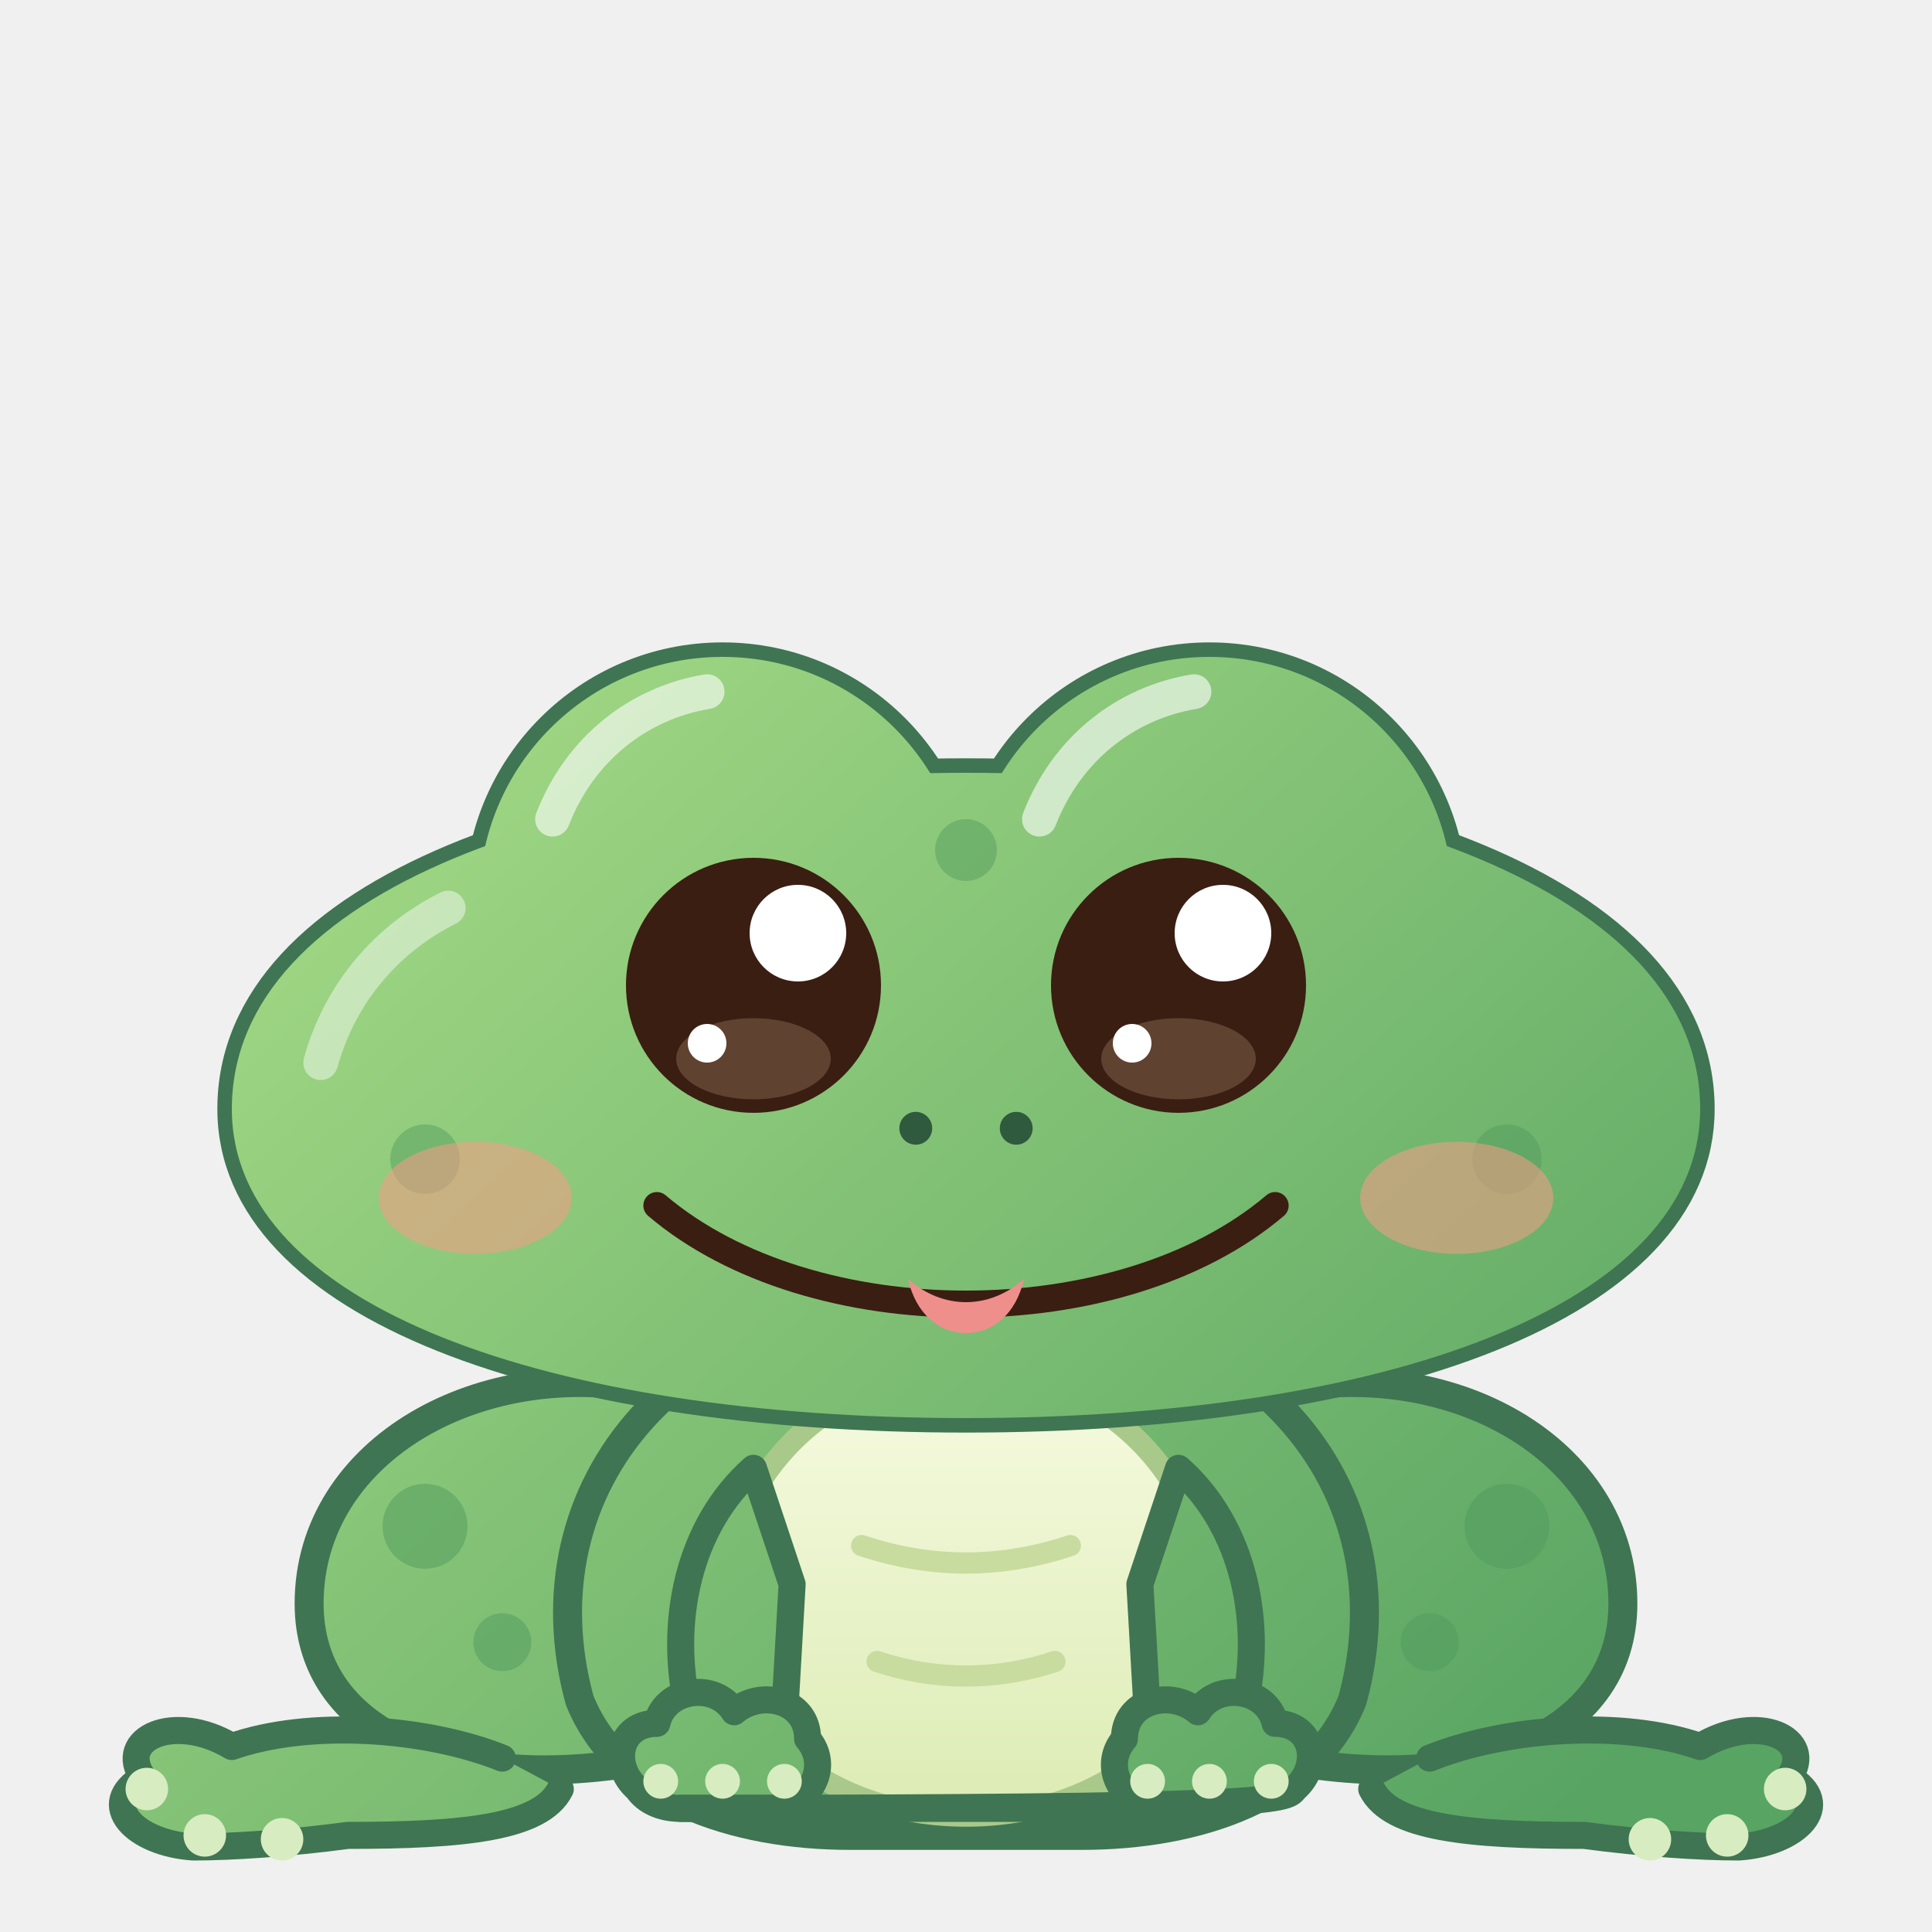
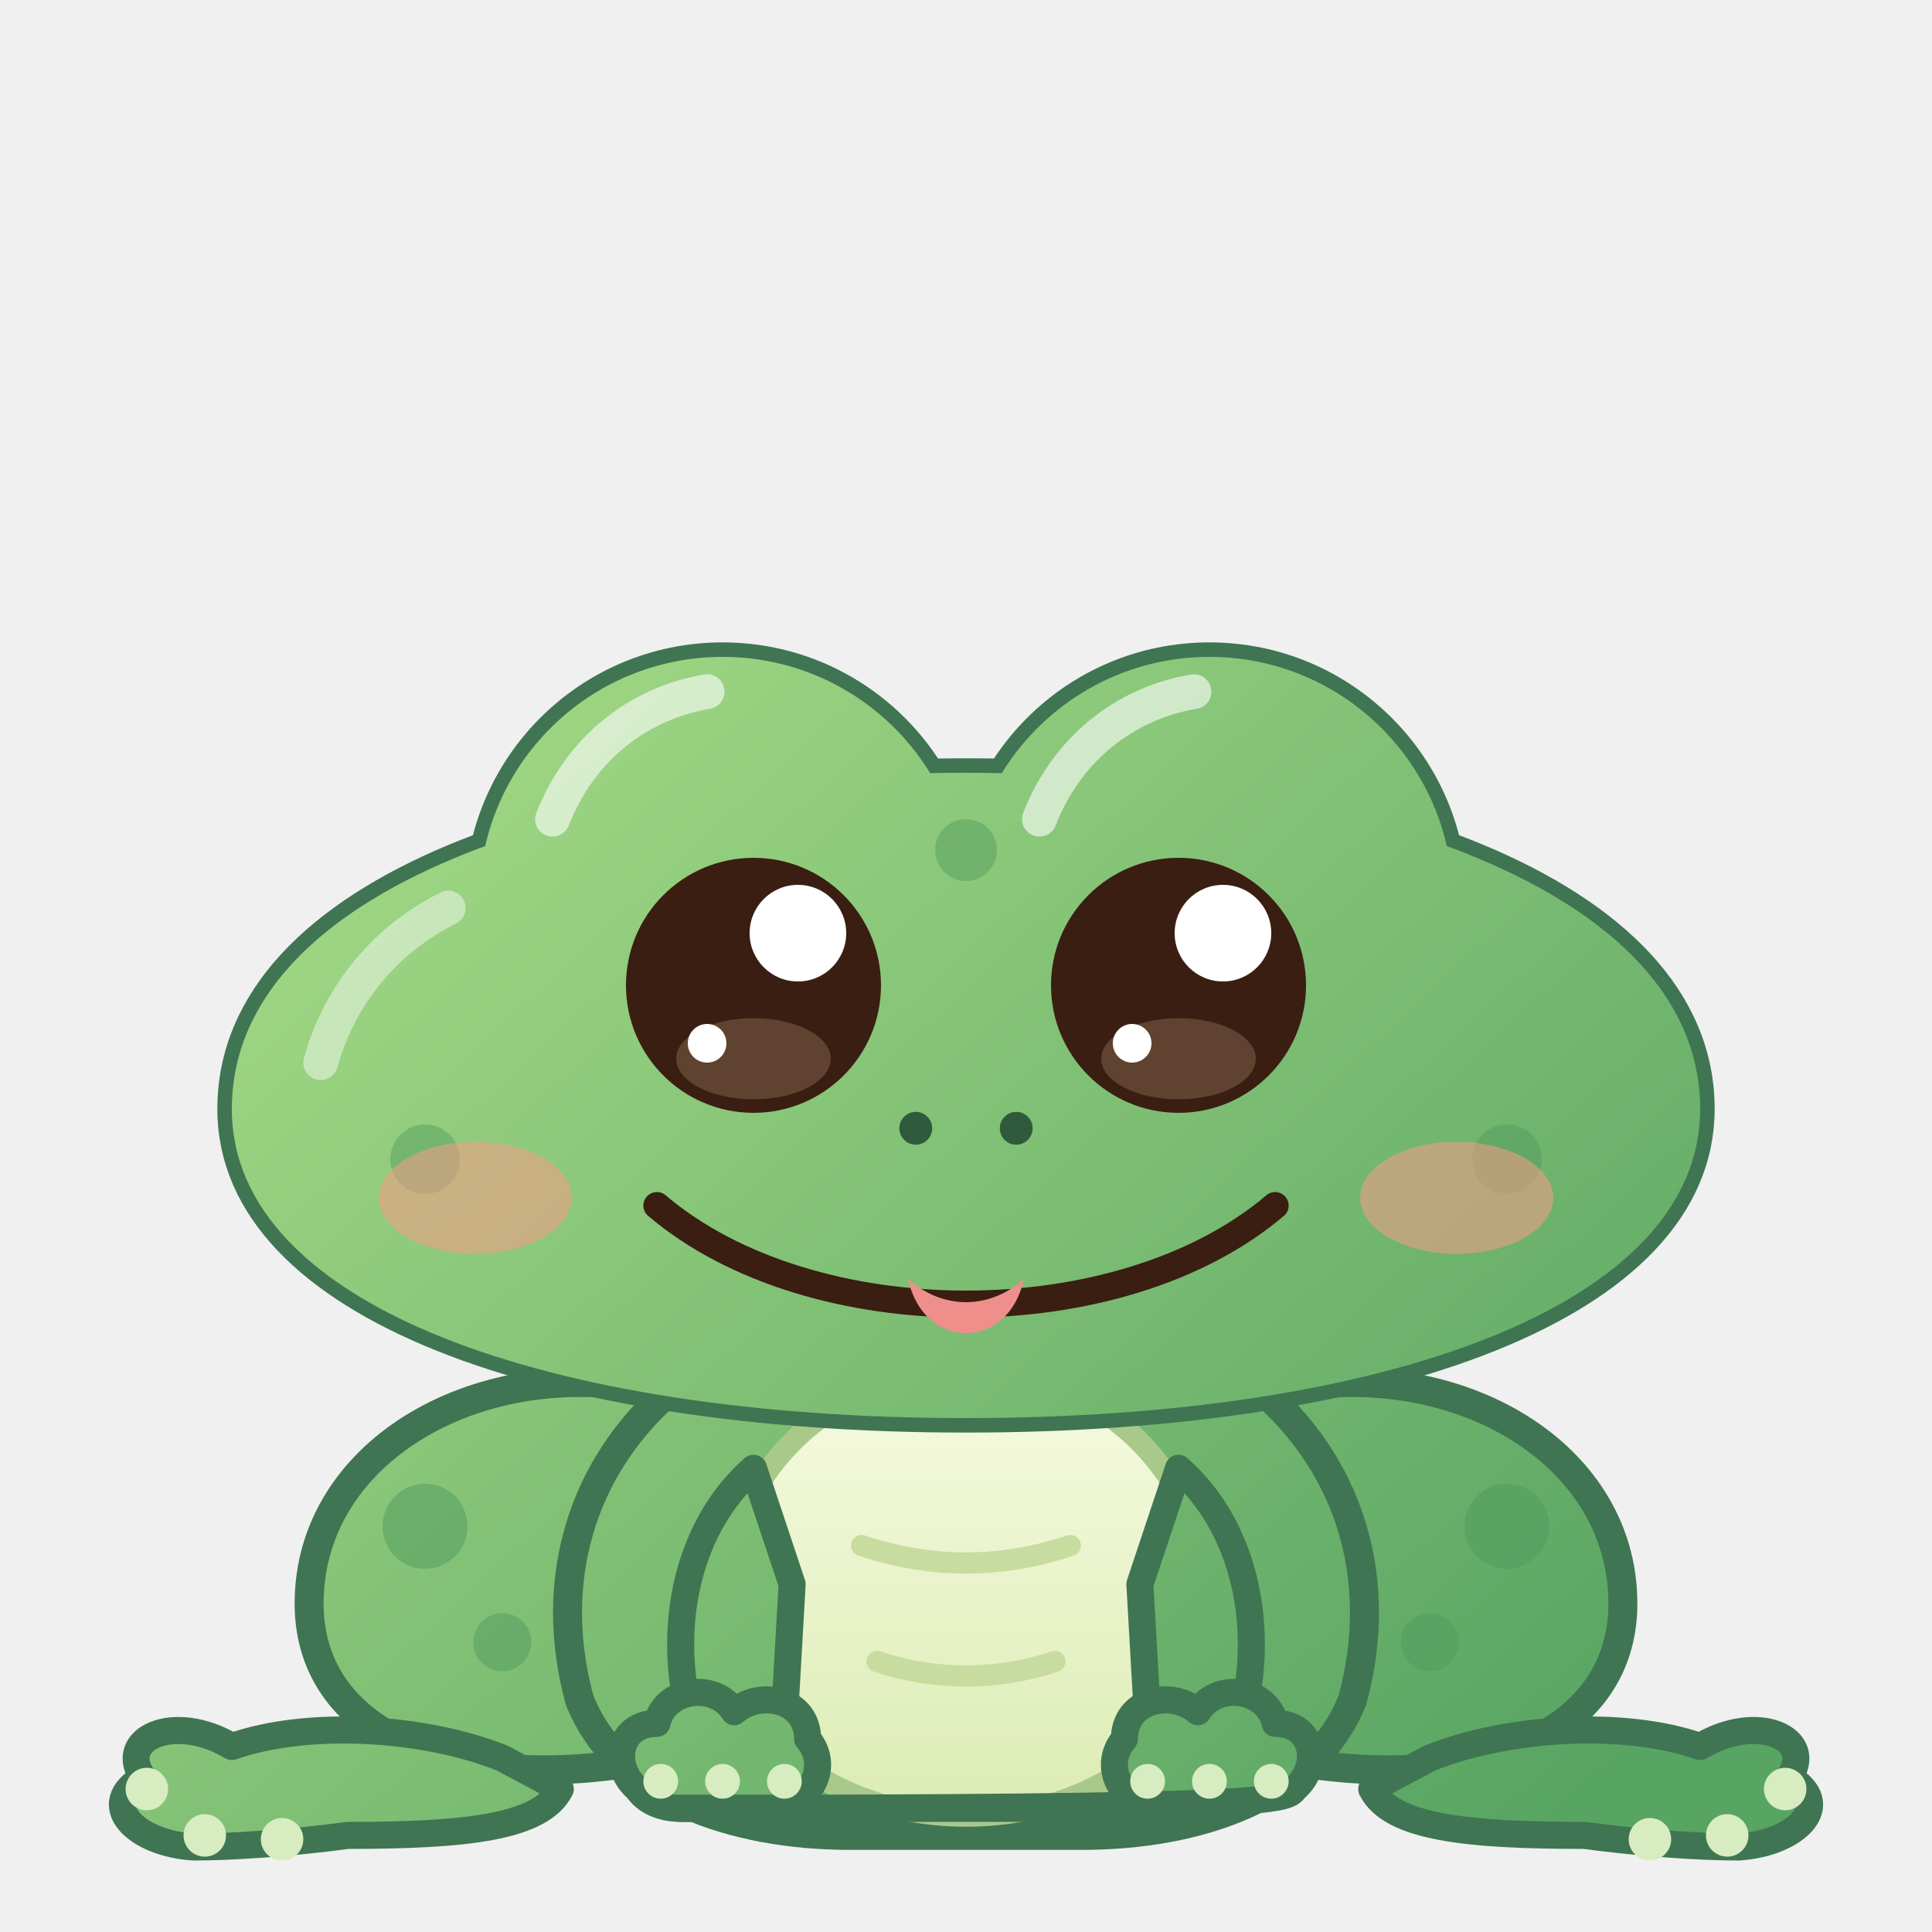
<svg xmlns="http://www.w3.org/2000/svg" viewBox="0 0 100 100" width="480" height="480">
  <defs>
    <linearGradient id="ribbit-skin" gradientUnits="userSpaceOnUse" x1="20" y1="30" x2="80" y2="95">
      <stop offset="0" stop-color="#a6db86" />
      <stop offset="1" stop-color="#58a463" />
    </linearGradient>
    <linearGradient id="ribbit-belly" x1="0" y1="0" x2="0" y2="1">
      <stop offset="0" stop-color="#f6fae0" />
      <stop offset="1" stop-color="#dcecb4" />
    </linearGradient>
    <linearGradient id="ribbit-gold" x1="0" y1="0" x2="1" y2="1">
      <stop offset="0" stop-color="#ffe08a" />
      <stop offset="1" stop-color="#e5a93a" />
    </linearGradient>
  </defs>
  <g>
    <path d="M34.0 72.0 C25.0 70.0 16.0 75.0 16.0 83.0 C16.0 90.0 24.0 93.0 34.0 91.0Z" fill="url(#ribbit-skin)" stroke="#3f7552" stroke-width="1.5" stroke-linejoin="round" stroke-linecap="round" />
    <path d="M66 72.0 C75 70.0 84 75.0 84 83.0 C84 90.0 76 93.0 66 91.0Z" fill="url(#ribbit-skin)" stroke="#3f7552" stroke-width="1.5" stroke-linejoin="round" stroke-linecap="round" />
    <circle cx="22.0" cy="79.0" r="2.2" fill="#4f9a5e" opacity=".5" />
    <circle cx="78.0" cy="79.0" r="2.2" fill="#4f9a5e" opacity=".5" />
    <circle cx="26.0" cy="85.0" r="1.5" fill="#4f9a5e" opacity=".5" />
    <circle cx="74.0" cy="85.0" r="1.5" fill="#4f9a5e" opacity=".5" />
-     <path d="M26.0 91.0 C22.0 89.4 16.0 89.0 12.0 90.4 9.0 88.6 6.0 90.0 7.4 92.0 5.0 93.4 7.0 95.4 10.0 95.6 12.0 95.6 15.0 95.4 18.0 95.0 24.0 95.0 28.0 94.6 29.0 92.6 26.0 91.0Z" fill="url(#ribbit-skin)" stroke="#3f7552" stroke-width="1.4" stroke-linejoin="round" stroke-linecap="round" />
-     <path d="M74 91.0 C78 89.4 84 89.0 88 90.4 91 88.6 94 90.0 92.6 92.0 95 93.4 93 95.4 90 95.6 88 95.6 85 95.4 82 95.0 76 95.0 72 94.6 71 92.6 74 91.0Z" fill="url(#ribbit-skin)" stroke="#3f7552" stroke-width="1.4" stroke-linejoin="round" stroke-linecap="round" />
+     <path d="M26.0 91.0 C22.0 89.4 16.0 89.0 12.0 90.4 9.0 88.6 6.0 90.0 7.4 92.0 5.0 93.4 7.0 95.4 10.0 95.6 12.0 95.6 15.0 95.4 18.0 95.0 24.0 95.0 28.0 94.6 29.0 92.6Z" fill="url(#ribbit-skin)" stroke="#3f7552" stroke-width="1.4" stroke-linejoin="round" stroke-linecap="round" />
+     <path d="M74 91.0 C78 89.4 84 89.0 88 90.4 91 88.6 94 90.0 92.6 92.0 95 93.4 93 95.4 90 95.6 88 95.6 85 95.4 82 95.0 76 95.0 72 94.6 71 92.6Z" fill="url(#ribbit-skin)" stroke="#3f7552" stroke-width="1.4" stroke-linejoin="round" stroke-linecap="round" />
    <circle cx="7.6" cy="92.6" r="1.1" fill="#d7ecc0" />
    <circle cx="92.4" cy="92.6" r="1.1" fill="#d7ecc0" />
    <circle cx="10.6" cy="95.0" r="1.1" fill="#d7ecc0" />
    <circle cx="89.4" cy="95.0" r="1.1" fill="#d7ecc0" />
    <circle cx="14.6" cy="95.2" r="1.1" fill="#d7ecc0" />
    <circle cx="85.4" cy="95.2" r="1.1" fill="#d7ecc0" />
    <path d="M30 88C27 77 35 67 50 67 65 67 73 77 70 88 68 93 62 95 56 95H44C38 95 32 93 30 88Z" fill="url(#ribbit-skin)" stroke="#3f7552" stroke-width="1.5" stroke-linejoin="round" stroke-linecap="round" />
    <path d="M50 71C57.6 71 62.6 77 62.6 83.4 62.6 89.6 57 94 50 94S37.4 89.6 37.4 83.4C37.4 77 42.4 71 50 71Z" fill="url(#ribbit-belly)" stroke="#a9c98a" stroke-width="1.1" stroke-linejoin="round" stroke-linecap="round" />
    <path d="M44.6 80c3.6 1.2 7.2 1.2 10.8 0M45.4 86c3 1 6.2 1 9.2 0" fill="none" stroke="#c9dca0" stroke-width="1.1" stroke-linecap="round" />
    <path d="M39 76C35.6 79 34.6 84 35.6 88.4L40.6 89 41 82Z" fill="url(#ribbit-skin)" stroke="#3f7552" stroke-width="1.4" stroke-linejoin="round" stroke-linecap="round" />
    <path d="M61 76C64.4 79 65.4 84 64.4 88.4L59.4 89 59 82Z" fill="url(#ribbit-skin)" stroke="#3f7552" stroke-width="1.4" stroke-linejoin="round" stroke-linecap="round" />
    <path d="M33 92.6C31.6 91.4 32 89.2 34 89.2 34.4 87.4 37 87 38 88.6 39.4 87.4 41.8 88 41.8 90 43 91.4 42 93.4 40 93.6H35.2C34.2 93.6 33.4 93.2 33 92.6Z" fill="url(#ribbit-skin)" stroke="#3f7552" stroke-width="1.4" stroke-linejoin="round" stroke-linecap="round" />
    <path d="M67 92.6C68.4 91.4 68 89.2 66 89.2 65.6 87.4 63 87 62 88.6 60.6 87.4 58.2 88 58.2 90 57 91.4 58 93.4 60 93.6H35.2C65.8 93.6 66.6 93.2 67 92.6Z" fill="url(#ribbit-skin)" stroke="#3f7552" stroke-width="1.4" stroke-linejoin="round" stroke-linecap="round" />
    <circle cx="34.2" cy="92.2" r=".9" fill="#d7ecc0" />
    <circle cx="65.8" cy="92.2" r=".9" fill="#d7ecc0" />
    <circle cx="37.4" cy="92.2" r=".9" fill="#d7ecc0" />
    <circle cx="62.6" cy="92.2" r=".9" fill="#d7ecc0" />
    <circle cx="40.6" cy="92.2" r=".9" fill="#d7ecc0" />
    <circle cx="59.4" cy="92.2" r=".9" fill="#d7ecc0" />
    <path d="M50 40C70 40 88 46 88 57.4 88 67.6 71.6 73.4 50 73.4S12 67.6 12 57.4C12 46 30 40 50 40Z" fill="url(#ribbit-skin)" stroke="#3f7552" stroke-width="1.5" stroke-linejoin="round" stroke-linecap="round" />
    <circle cx="37.4" cy="46.6" r="12.6" fill="url(#ribbit-skin)" stroke="#3f7552" stroke-width="1.5" />
    <circle cx="62.6" cy="46.6" r="12.6" fill="url(#ribbit-skin)" stroke="#3f7552" stroke-width="1.5" />
    <path d="M50 40C70 40 88 46 88 57.4 88 67.6 71.6 73.4 50 73.4S12 67.6 12 57.4C12 46 30 40 50 40Z" fill="url(#ribbit-skin)" stroke="none" stroke-linejoin="round" stroke-linecap="round" />
    <circle cx="37.4" cy="46.6" r="12.6" fill="url(#ribbit-skin)" stroke="none" />
    <circle cx="62.6" cy="46.6" r="12.6" fill="url(#ribbit-skin)" stroke="none" />
    <path d="M28.6 42.4c1.4-3.6 4.4-6 8-6.6M53.8 42.4c1.4-3.6 4.4-6 8-6.6" fill="none" stroke="#fff" stroke-width="1.8" stroke-linecap="round" opacity=".6" />
    <path d="M16.6 55c1-3.6 3.4-6.4 6.6-8" fill="none" stroke="#fff" stroke-width="1.8" stroke-linecap="round" opacity=".45" />
    <circle cx="22" cy="60" r="1.8" fill="#4f9a5e" opacity=".45" />
    <circle cx="78" cy="60" r="1.8" fill="#4f9a5e" opacity=".45" />
    <circle cx="50" cy="44" r="1.6" fill="#4f9a5e" opacity=".45" />
    <circle cx="39" cy="51" r="6.6" fill="#3a1e12" />
    <ellipse cx="39" cy="54.8" rx="4" ry="2.1" fill="#7a5a44" opacity=".6" />
    <circle cx="41.3" cy="48.3" r="2.5" fill="#fff" />
    <circle cx="36.6" cy="54" r="1" fill="#fff" />
    <circle cx="61" cy="51" r="6.6" fill="#3a1e12" />
    <ellipse cx="61" cy="54.8" rx="4" ry="2.1" fill="#7a5a44" opacity=".6" />
    <circle cx="63.3" cy="48.3" r="2.5" fill="#fff" />
    <circle cx="58.6" cy="54" r="1" fill="#fff" />
    <ellipse cx="24.6" cy="62" rx="5" ry="2.9" fill="#f79a86" opacity=".55" />
    <ellipse cx="75.4" cy="62" rx="5" ry="2.9" fill="#f79a86" opacity=".55" />
    <circle cx="47.4" cy="58.4" r=".85" fill="#2f5a3e" />
    <circle cx="52.6" cy="58.4" r=".85" fill="#2f5a3e" />
    <path d="M34 62.4c8 6.8 24 6.8 32 0" fill="none" stroke="#3a1e12" stroke-width="1.4" stroke-linecap="round" />
    <path d="M47 66.2c1.8 1.6 4.2 1.6 6 0-.4 1.8-1.6 2.8-3 2.8s-2.6-1-3-2.8z" fill="#ef8f8c" />
  </g>
</svg>
